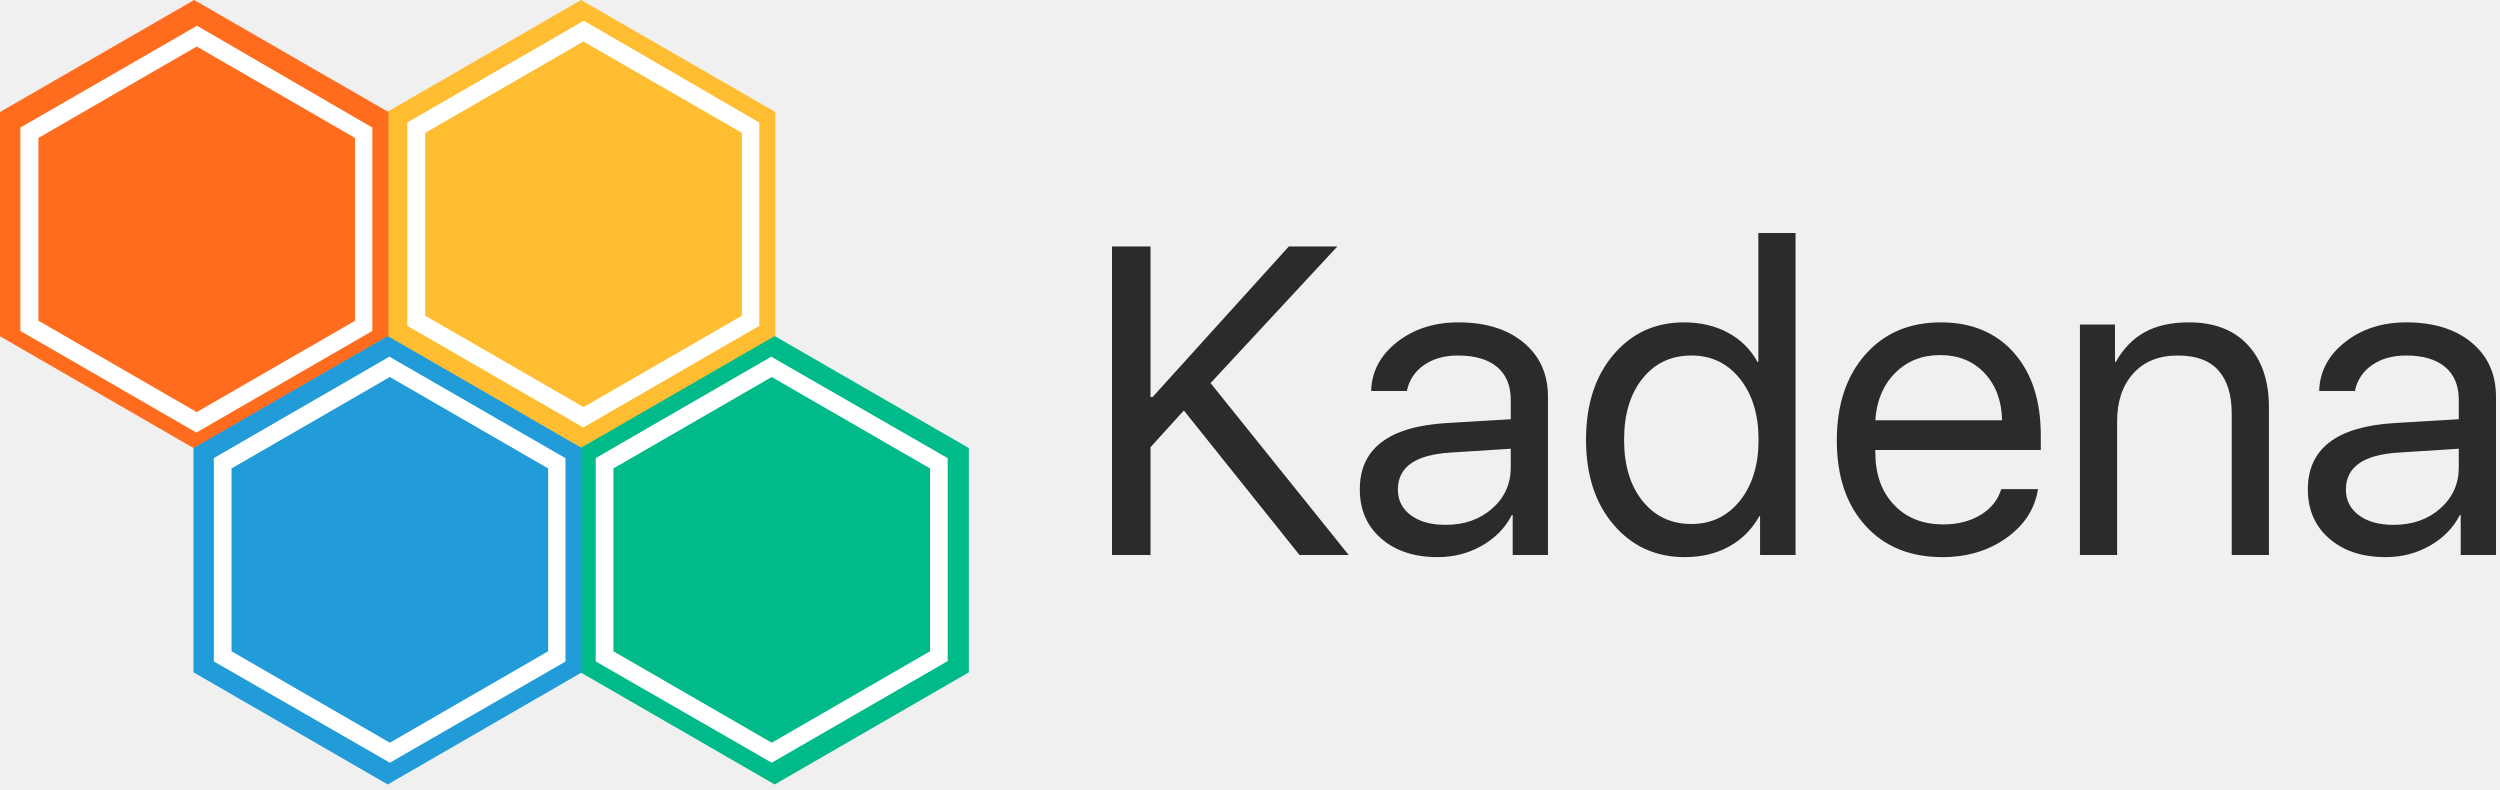
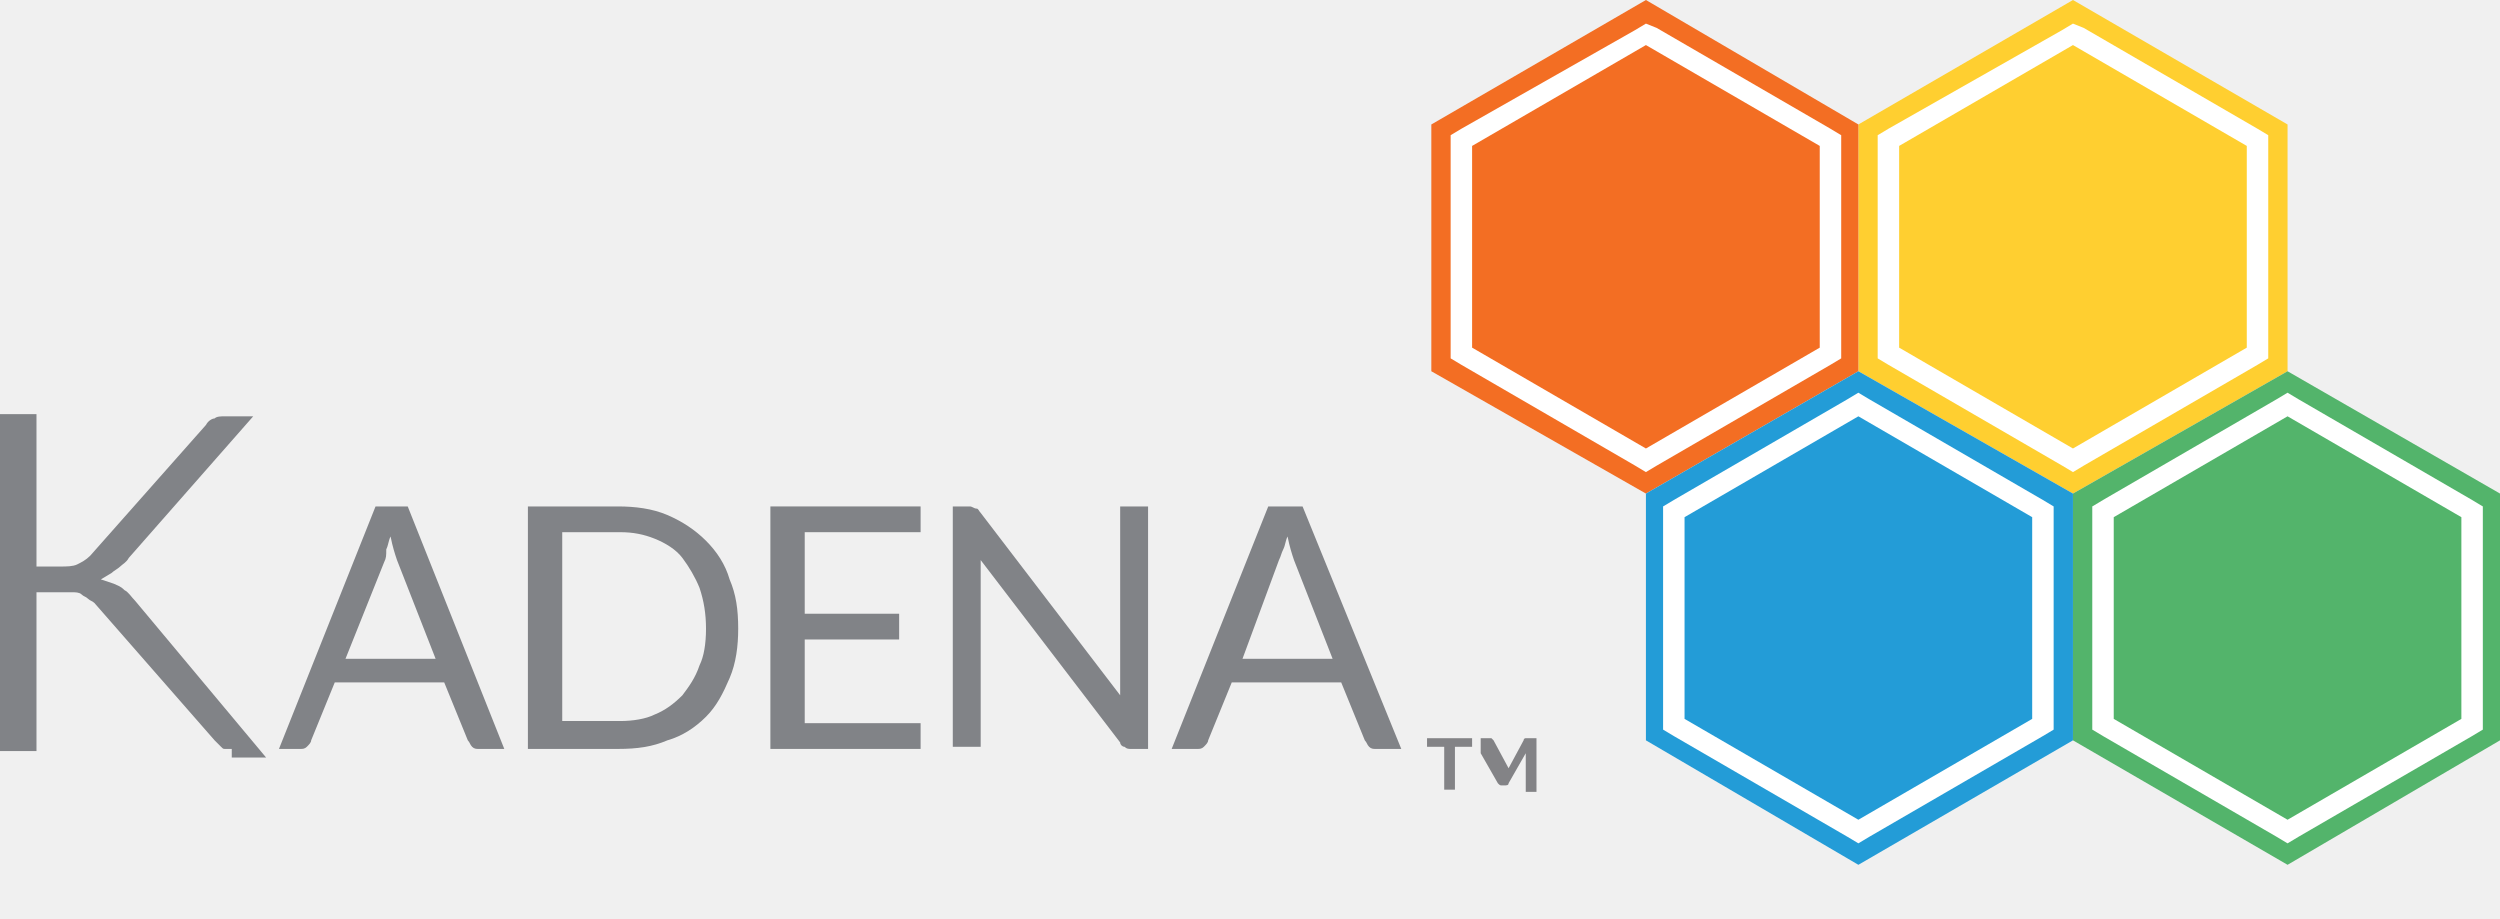
- <svg xmlns="http://www.w3.org/2000/svg" width="491px" height="155px" viewBox="0 0 491 155" version="1.1">
-   <defs />
-   <g id="Styleguide" stroke="none" stroke-width="1" fill="none" fill-rule="evenodd">
-     <g transform="translate(-50, -418)" id="Logo">
-       <g transform="translate(50, 213)">
-         <g id="Brand/Logo-V2" transform="translate(0, 205)">
-           <g id="Brand/Icon">
-             <g id="icon">
-               <polygon id="Shape" fill="#FFBD31" fill-rule="nonzero" points="76 22 114.129 0 152.28 22 152.28 66.045 114.129 88.068 76 66.045" />
-               <polygon id="Shape" fill="#00BB89" fill-rule="nonzero" points="152.151 66 190.28 88 190.28 132.045 152.151 154.068 114 132.045 114 88" />
-               <polygon id="Shape" fill="#FF6C1E" fill-rule="nonzero" points="38.129 0 76.28 22 76.28 66.045 38.129 88.068 0 66.045 0 22" />
-               <path d="M38.633,9.135 L69.725,27.091 L69.725,63.004 L38.633,80.937 L7.541,62.981 L7.541,27.091 L38.633,9.135 L38.633,9.135 Z M38.633,5.091 L36.897,6.097 L5.736,24.053 L4,25.058 L4,64.991 L5.736,65.996 L36.828,83.953 L38.565,84.958 L40.301,83.953 L71.393,65.996 L73.129,64.991 L73.129,25.058 L71.393,24.053 L40.324,6.005 L38.588,5 L38.633,5.091 Z" id="Shape" fill="#FFFFFF" fill-rule="nonzero" />
-               <path d="M114.542,8.135 L145.703,26.091 L145.703,62.004 L114.61,79.96 L83.518,62.004 L83.518,26.091 L114.61,8.135 L114.542,8.135 Z M114.61,4.091 L112.874,5.097 L81.736,23.053 L80,24.058 L80,63.991 L81.736,64.996 L112.828,82.953 L114.565,83.958 L116.301,82.953 L147.393,64.996 L149.129,63.991 L149.129,24.058 L147.393,23.053 L116.278,5.005 L114.542,4 L114.61,4.091 Z" id="Shape" fill="#FFFFFF" fill-rule="nonzero" />
-               <path d="M151.565,74.044 L182.657,92 L182.657,127.912 L151.565,145.869 L120.472,127.912 L120.472,92 L151.565,74.044 L151.565,74.044 Z M151.565,70 L149.828,71.005 L118.736,88.961 L117,89.967 L117,129.9 L118.736,130.905 L149.828,148.793 L151.565,149.798 L153.301,148.793 L184.393,130.837 L186.129,129.831 L186.129,89.989 L184.393,88.984 L153.324,71.119 L151.588,70.114 L151.565,70 Z" id="Shape" fill="#FFFFFF" fill-rule="nonzero" />
-               <polygon id="Shape" fill="#219CD9" fill-rule="nonzero" points="38 88 76.151 66 114.28 88 114.28 132.045 76.151 154.068 38 132.045" />
-               <path d="M76.565,74.044 L107.657,92 L107.657,127.912 L76.565,145.869 L45.472,127.912 L45.472,92 L76.565,74.044 L76.565,74.044 Z M76.565,70 L74.828,71.005 L43.736,88.961 L42,89.967 L42,129.9 L43.736,130.905 L74.828,148.793 L76.565,149.798 L78.301,148.793 L109.325,130.928 L111.061,129.923 L111.061,89.989 L109.325,88.984 L78.324,71.119 L76.588,70.114 L76.565,70 Z" id="Shape" fill="#FFFFFF" fill-rule="nonzero" />
-             </g>
-           </g>
-           <path d="M225.956,109 L225.956,87.836 L232.507,80.613 L255.225,109 L264.883,109 L237.756,75.238 L262.657,48.405 L253.125,48.405 L226.376,77.968 L225.956,77.968 L225.956,48.405 L218.397,48.405 L218.397,109 L225.956,109 Z M283.905,103.079 C287.601,103.079 290.659,102.008 293.081,99.867 C295.502,97.725 296.713,95.031 296.713,91.783 L296.713,88.13 L284.871,88.886 C277.984,89.306 274.541,91.727 274.541,96.15 C274.541,98.25 275.388,99.93 277.082,101.189 C278.775,102.449 281.05,103.079 283.905,103.079 Z M282.352,109.42 C277.76,109.42 274.065,108.202 271.266,105.767 C268.466,103.331 267.066,100.112 267.066,96.108 C267.066,88.13 272.721,83.791 284.031,83.091 L296.713,82.335 L296.713,78.556 C296.713,75.728 295.817,73.566 294.025,72.068 C292.234,70.57 289.672,69.821 286.341,69.821 C283.709,69.821 281.491,70.444 279.685,71.69 C277.879,72.936 276.753,74.636 276.305,76.792 L269.292,76.792 C269.404,72.957 271.105,69.751 274.394,67.176 C277.683,64.6 281.694,63.312 286.425,63.312 C291.772,63.312 296.041,64.635 299.232,67.281 C302.424,69.926 304.02,73.475 304.02,77.926 L304.02,109 L297.091,109 L297.091,101.147 L296.923,101.147 C295.635,103.667 293.675,105.676 291.044,107.173 C288.412,108.671 285.515,109.42 282.352,109.42 Z M330.895,109.42 C325.212,109.42 320.557,107.306 316.932,103.079 C313.307,98.852 311.494,93.281 311.494,86.366 C311.494,79.451 313.293,73.881 316.89,69.653 C320.487,65.426 325.1,63.312 330.727,63.312 C333.974,63.312 336.85,63.984 339.356,65.328 C341.862,66.672 343.8,68.59 345.172,71.081 L345.34,71.081 L345.34,45.76 L352.646,45.76 L352.646,109 L345.676,109 L345.676,101.357 L345.55,101.357 C344.094,103.961 342.106,105.956 339.587,107.341 C337.067,108.727 334.17,109.42 330.895,109.42 Z M332.196,69.821 C328.221,69.821 325.023,71.326 322.601,74.335 C320.18,77.345 318.969,81.355 318.969,86.366 C318.969,91.377 320.18,95.388 322.601,98.397 C325.023,101.406 328.221,102.911 332.196,102.911 C336.116,102.911 339.293,101.385 341.729,98.334 C344.164,95.283 345.382,91.293 345.382,86.366 C345.382,81.439 344.164,77.45 341.729,74.398 C339.293,71.347 336.116,69.821 332.196,69.821 Z M381.033,69.737 C377.478,69.737 374.531,70.913 372.194,73.265 C369.856,75.616 368.562,78.71 368.31,82.545 L393.211,82.545 C393.127,78.71 391.972,75.616 389.747,73.265 C387.521,70.913 384.617,69.737 381.033,69.737 Z M393.043,96.066 L400.266,96.066 C399.65,99.958 397.578,103.156 394.051,105.662 C390.523,108.167 386.338,109.42 381.495,109.42 C375.14,109.42 370.094,107.355 366.357,103.226 C362.62,99.097 360.751,93.533 360.751,86.534 C360.751,79.507 362.613,73.881 366.336,69.653 C370.059,65.426 375,63.312 381.159,63.312 C387.206,63.312 391.993,65.3 395.521,69.275 C399.048,73.251 400.812,78.668 400.812,85.526 L400.812,88.382 L368.31,88.382 L368.31,88.802 C368.31,93.113 369.527,96.556 371.963,99.132 C374.398,101.707 377.632,102.995 381.663,102.995 C384.491,102.995 386.933,102.372 388.991,101.126 C391.048,99.881 392.399,98.194 393.043,96.066 Z M408.496,109 L415.803,109 L415.803,82.713 C415.803,78.822 416.86,75.7 418.973,73.349 C421.087,70.997 424.005,69.821 427.729,69.821 C431.312,69.821 433.971,70.801 435.707,72.761 C437.443,74.72 438.311,77.548 438.311,81.243 L438.311,109 L445.617,109 L445.617,79.983 C445.617,74.832 444.245,70.766 441.502,67.785 C438.758,64.803 434.895,63.312 429.912,63.312 C426.413,63.312 423.501,63.963 421.178,65.265 C418.854,66.567 416.979,68.506 415.551,71.081 L415.383,71.081 L415.383,63.732 L408.496,63.732 L408.496,109 Z M470.099,103.079 C473.794,103.079 476.852,102.008 479.274,99.867 C481.695,97.725 482.906,95.031 482.906,91.783 L482.906,88.13 L471.064,88.886 C464.178,89.306 460.734,91.727 460.734,96.15 C460.734,98.25 461.581,99.93 463.275,101.189 C464.969,102.449 467.243,103.079 470.099,103.079 Z M468.545,109.42 C463.954,109.42 460.258,108.202 457.459,105.767 C454.659,103.331 453.26,100.112 453.26,96.108 C453.26,88.13 458.915,83.791 470.225,83.091 L482.906,82.335 L482.906,78.556 C482.906,75.728 482.01,73.566 480.219,72.068 C478.427,70.57 475.866,69.821 472.534,69.821 C469.903,69.821 467.684,70.444 465.878,71.69 C464.073,72.936 462.946,74.636 462.498,76.792 L455.485,76.792 C455.597,72.957 457.298,69.751 460.587,67.176 C463.877,64.6 467.887,63.312 472.618,63.312 C477.965,63.312 482.234,64.635 485.426,67.281 C488.617,69.926 490.213,73.475 490.213,77.926 L490.213,109 L483.284,109 L483.284,101.147 L483.116,101.147 C481.828,103.667 479.869,105.676 477.237,107.173 C474.606,108.671 471.708,109.42 468.545,109.42 Z" id="Kadena" fill="#2B2B2B" />
-         </g>
-       </g>
+ <svg xmlns="http://www.w3.org/2000/svg" version="1.1" id="Layer_1" x="0px" y="0px" viewBox="0 0 116.5 42.8" style="enable-background:new 0 0 116.5 42.8;" xml:space="preserve">
+   <style type="text/css">
+ 	.st0{fill:#FFCF30;}
+ 	.st1{fill:#53B46B;}
+ 	.st2{fill:#F36E23;}
+ 	.st3{fill:#FFFFFF;}
+ 	.st4{fill:#239CD7;}
+ 	.st5{fill:#838386;}
+ 	.st6{fill:#818387;}
+ </style>
+   <g>
+     <polygon class="st0" points="86.6,5.8 96.6,0 106.6,5.8 106.6,17.3 96.6,23 86.6,17.3  " />
+     <polygon class="st1" points="96.6,23 106.6,17.3 116.5,23 116.5,34.5 106.6,40.3 96.6,34.5  " />
+     <polygon class="st2" points="66.7,5.8 76.7,0 86.6,5.8 86.6,17.3 76.7,23 66.7,17.3  " />
+     <path class="st3" d="M76.7,2.1l8.1,4.7v9.4l-8.1,4.7l-8.1-4.7V6.8L76.7,2.1 M76.7,1.1l-0.5,0.3L68.1,6l-0.5,0.3v0.5v9.4v0.5   l0.5,0.3l8.1,4.7l0.5,0.3l0.5-0.3l8.1-4.7l0.5-0.3v-0.5V6.8V6.3L85.3,6l-8.1-4.7L76.7,1.1L76.7,1.1z" />
+     <path class="st3" d="M96.6,2.1l8.1,4.7v9.4l-8.1,4.7l-8.1-4.7V6.8L96.6,2.1 M96.6,1.1l-0.5,0.3L88,6l-0.5,0.3v0.5v9.4v0.5L88,17   l8.1,4.7l0.5,0.3l0.5-0.3l8.1-4.7l0.5-0.3v-0.5V6.8V6.3L105.2,6l-8.1-4.7L96.6,1.1L96.6,1.1z" />
+     <path class="st3" d="M106.6,19.4l8.1,4.7v9.4l-8.1,4.7l-8.1-4.7v-9.4L106.6,19.4 M106.6,18.3l-0.5,0.3L98,23.3l-0.5,0.3v0.5v9.4V34   l0.5,0.3l8.1,4.7l0.5,0.3l0.5-0.3l8.1-4.7l0.5-0.3v-0.5v-9.4v-0.5l-0.5-0.3l-8.1-4.7L106.6,18.3L106.6,18.3z" />
+     <polygon class="st4" points="76.7,23 86.6,17.3 96.6,23 96.6,34.5 86.6,40.3 76.7,34.5  " />
+     <path class="st3" d="M86.6,19.4l8.1,4.7v9.4l-8.1,4.7l-8.1-4.7v-9.4L86.6,19.4 M86.6,18.3l-0.5,0.3l-8.1,4.7l-0.5,0.3v0.5v9.4V34   l0.5,0.3l8.1,4.7l0.5,0.3l0.5-0.3l8.1-4.7l0.5-0.3v-0.5v-9.4v-0.5l-0.5-0.3l-8.1-4.7L86.6,18.3L86.6,18.3z" />
+   </g>
+   <g>
+     <path class="st5" d="M68.6,34.4v0.4h-0.8v2h-0.5v-2h-0.8v-0.4H68.6z M70.3,35.8c0,0,0,0.1,0,0.1c0,0,0,0.1,0,0.1c0,0,0-0.1,0-0.1   c0,0,0-0.1,0-0.1l0.7-1.3c0,0,0-0.1,0.1-0.1c0,0,0.1,0,0.1,0h0.4v2.5h-0.5v-1.5l0-0.3l-0.8,1.4c0,0.1-0.1,0.1-0.2,0.1h-0.1   c-0.1,0-0.1,0-0.2-0.1l-0.8-1.4l0,0.3v1.5H69v-2.5h0.4c0,0,0.1,0,0.1,0c0,0,0,0,0.1,0.1L70.3,35.8z" />
+   </g>
+   <g>
+     <g>
+       <path class="st6" d="M23.5,34.9h-1.2c-0.1,0-0.2,0-0.3-0.1s-0.1-0.2-0.2-0.3l-1.1-2.7h-5.1l-1.1,2.7c0,0.1-0.1,0.2-0.2,0.3    c-0.1,0.1-0.2,0.1-0.3,0.1H13l4.5-11.3H19L23.5,34.9z M16.1,30.7h4.2l-1.8-4.6c-0.1-0.3-0.2-0.6-0.3-1.1c-0.1,0.2-0.1,0.4-0.2,0.6    C18,25.9,18,26,17.9,26.2L16.1,30.7z" />
+       <path class="st6" d="M34.4,29.3c0,0.8-0.1,1.6-0.4,2.3c-0.3,0.7-0.6,1.3-1.1,1.8c-0.5,0.5-1.1,0.9-1.8,1.1    c-0.7,0.3-1.4,0.4-2.3,0.4h-4.2V23.6h4.2c0.8,0,1.6,0.1,2.3,0.4c0.7,0.3,1.3,0.7,1.8,1.2c0.5,0.5,0.9,1.1,1.1,1.8    C34.3,27.7,34.4,28.4,34.4,29.3z M32.9,29.3c0-0.7-0.1-1.3-0.3-1.9c-0.2-0.5-0.5-1-0.8-1.4c-0.3-0.4-0.8-0.7-1.3-0.9    c-0.5-0.2-1-0.3-1.6-0.3h-2.7v8.8h2.7c0.6,0,1.2-0.1,1.6-0.3c0.5-0.2,0.9-0.5,1.3-0.9c0.3-0.4,0.6-0.8,0.8-1.4    C32.8,30.6,32.9,30,32.9,29.3z" />
+       <path class="st6" d="M42.9,23.6v1.2h-5.4v3.8h4.4v1.2h-4.4v3.9h5.4v1.2h-7V23.6H42.9z" />
+       <path class="st6" d="M45.5,23.7c0.1,0,0.1,0.1,0.2,0.2l6.5,8.5c0-0.1,0-0.3,0-0.4c0-0.1,0-0.3,0-0.4v-8h1.3v11.3h-0.8    c-0.1,0-0.2,0-0.3-0.1c-0.1,0-0.2-0.1-0.2-0.2l-6.5-8.5c0,0.1,0,0.3,0,0.4c0,0.1,0,0.2,0,0.3v8h-1.3V23.6h0.8    C45.3,23.6,45.4,23.7,45.5,23.7z" />
+       <path class="st6" d="M65.3,34.9h-1.2c-0.1,0-0.2,0-0.3-0.1s-0.1-0.2-0.2-0.3l-1.1-2.7h-5.1l-1.1,2.7c0,0.1-0.1,0.2-0.2,0.3    c-0.1,0.1-0.2,0.1-0.3,0.1h-1.2l4.5-11.3h1.6L65.3,34.9z M57.9,30.7h4.2l-1.8-4.6c-0.1-0.3-0.2-0.6-0.3-1.1    c-0.1,0.2-0.1,0.4-0.2,0.6c-0.1,0.2-0.1,0.3-0.2,0.5L57.9,30.7z" />
+     </g>
+     <g>
+       <path class="st6" d="M10.8,34.9c-0.1,0-0.2,0-0.3,0c-0.1,0-0.1,0-0.2-0.1l-0.3-0.3l-5.6-6.4C4.3,28,4.2,28,4.1,27.9    c-0.1-0.1-0.2-0.1-0.3-0.2c-0.1-0.1-0.3-0.1-0.4-0.1c-0.1,0-0.3,0-0.5,0H1.7v7.4H0V19.3h1.7v7.1h1.1c0.3,0,0.6,0,0.8-0.1    c0.2-0.1,0.4-0.2,0.6-0.4l5.4-6.1c0.1-0.2,0.3-0.3,0.4-0.3c0.1-0.1,0.3-0.1,0.5-0.1h1.3l-5.8,6.6c-0.1,0.2-0.3,0.3-0.4,0.4    c-0.1,0.1-0.3,0.2-0.4,0.3l-0.5,0.3l0.6,0.2c0.2,0.1,0.3,0.1,0.5,0.3c0.2,0.1,0.3,0.3,0.5,0.5l6.1,7.3H10.8z" />
    </g>
  </g>
</svg>
